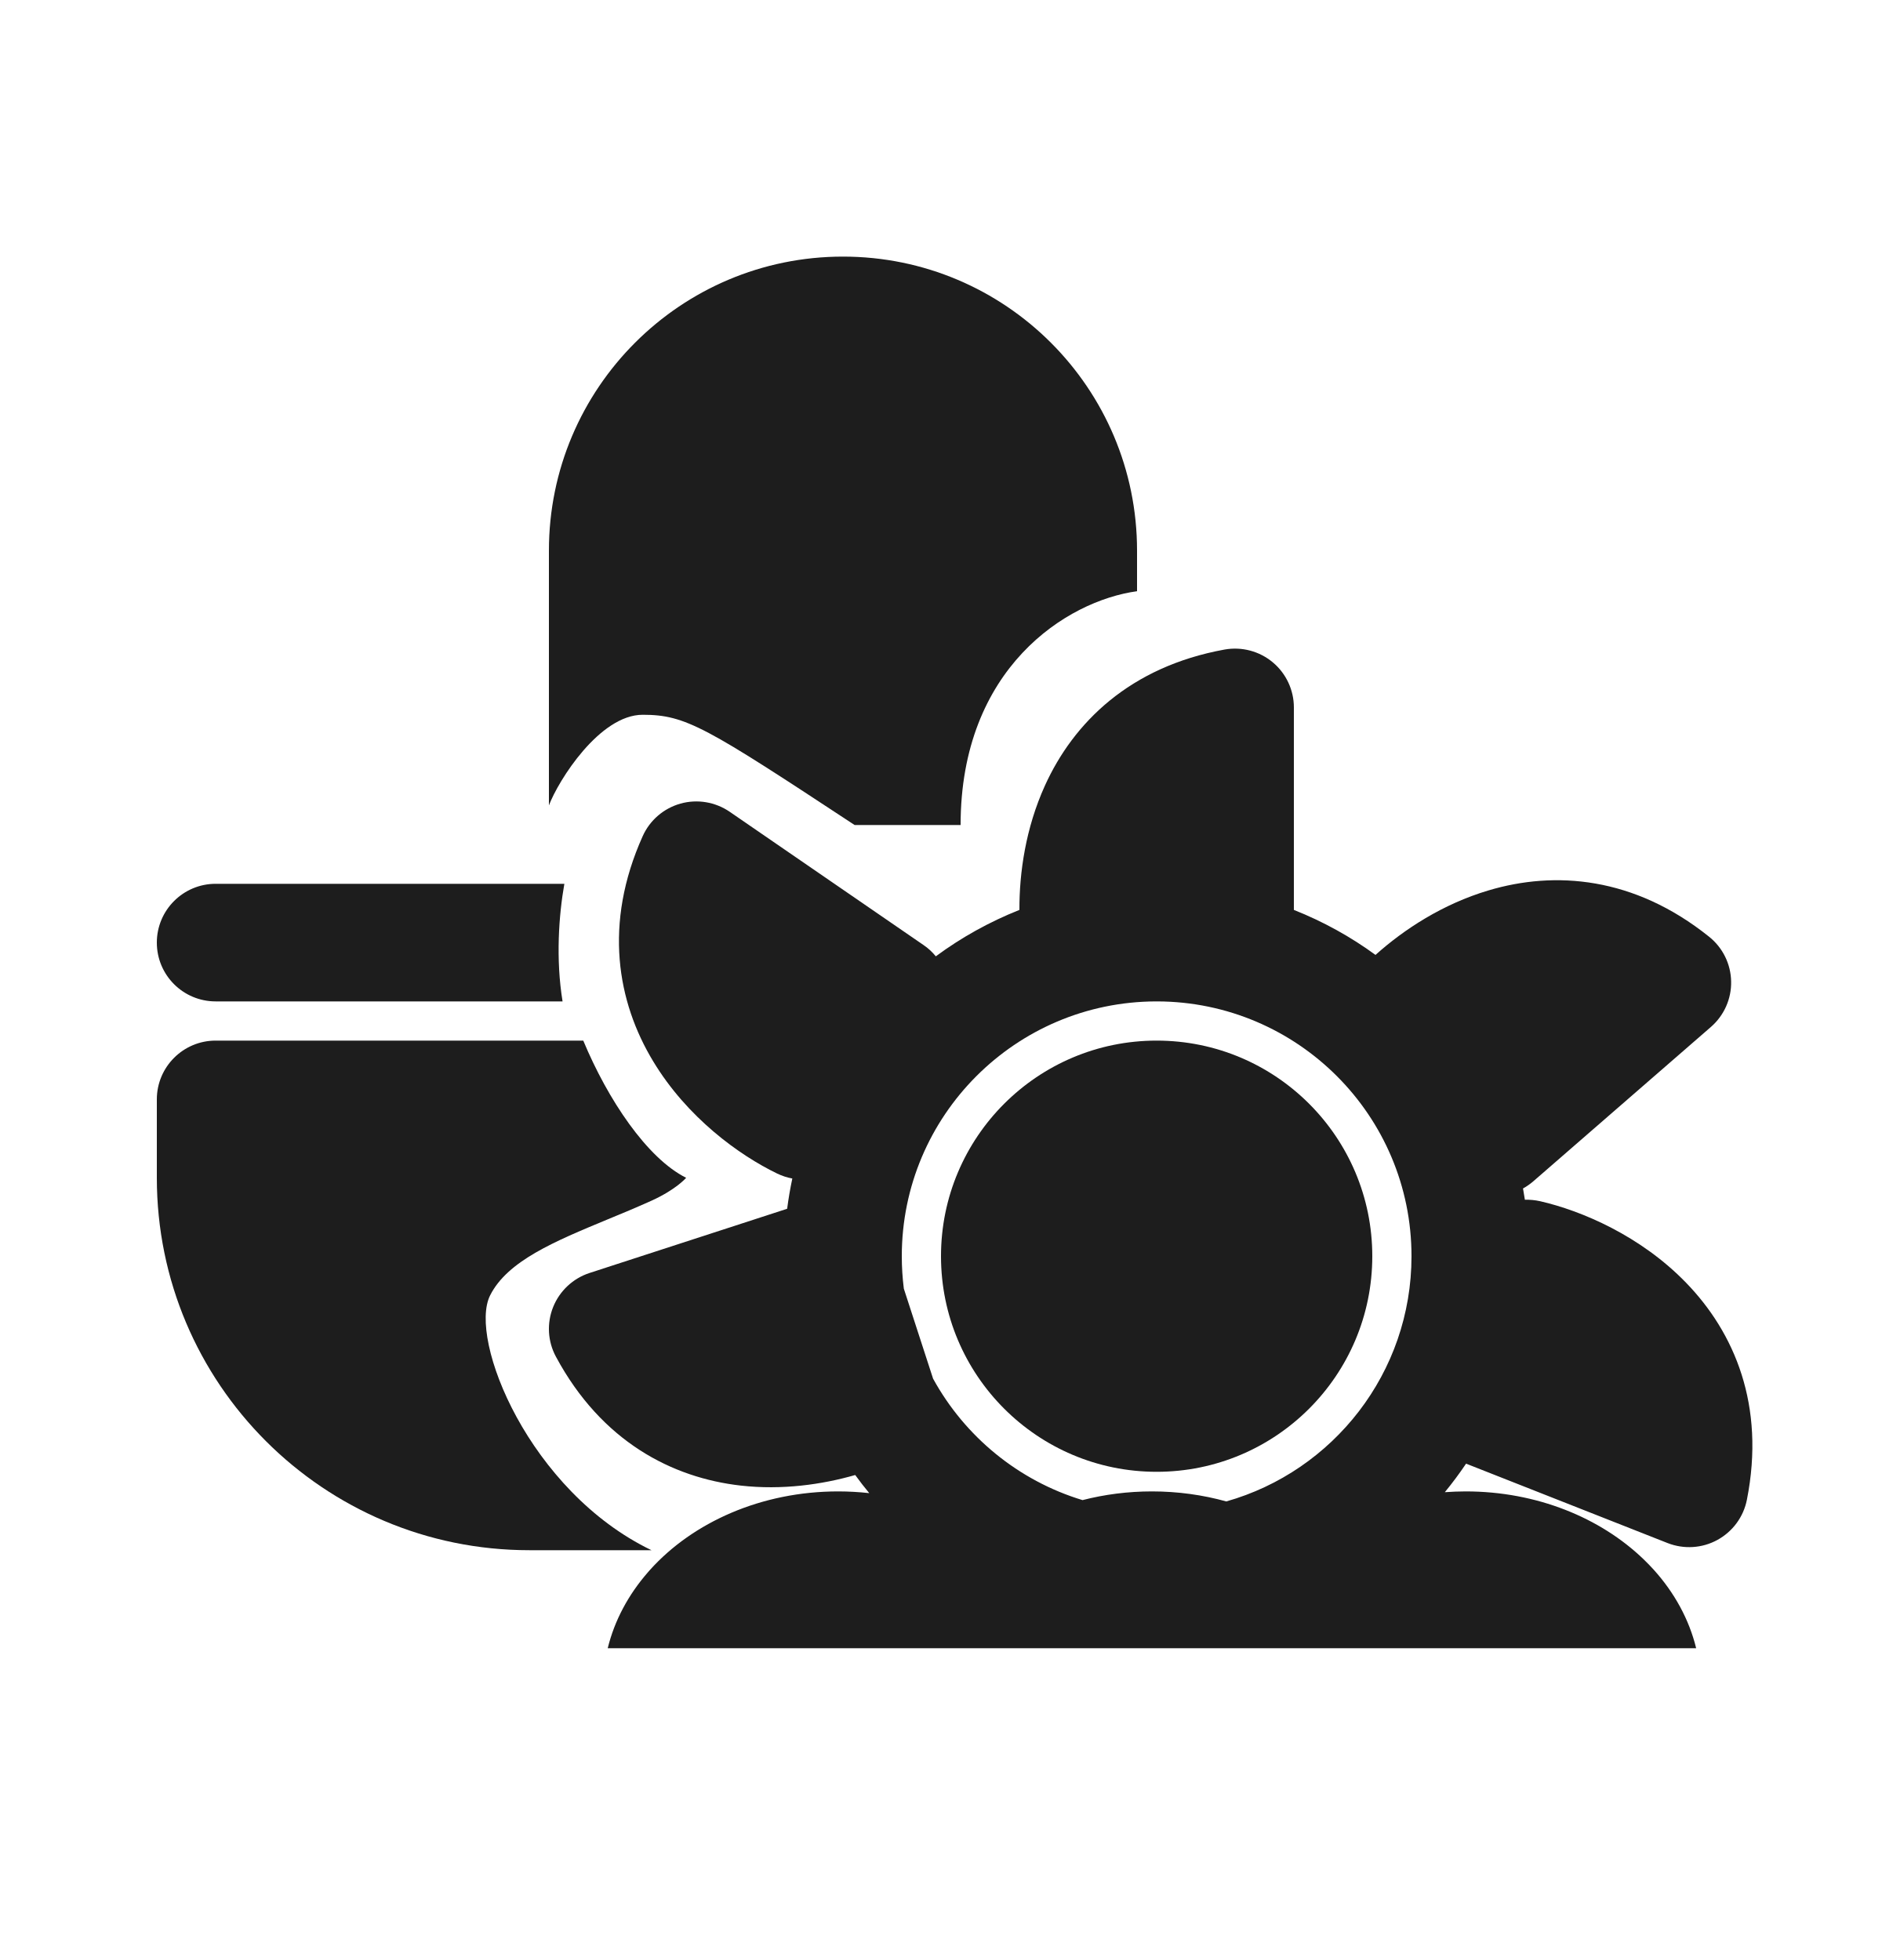
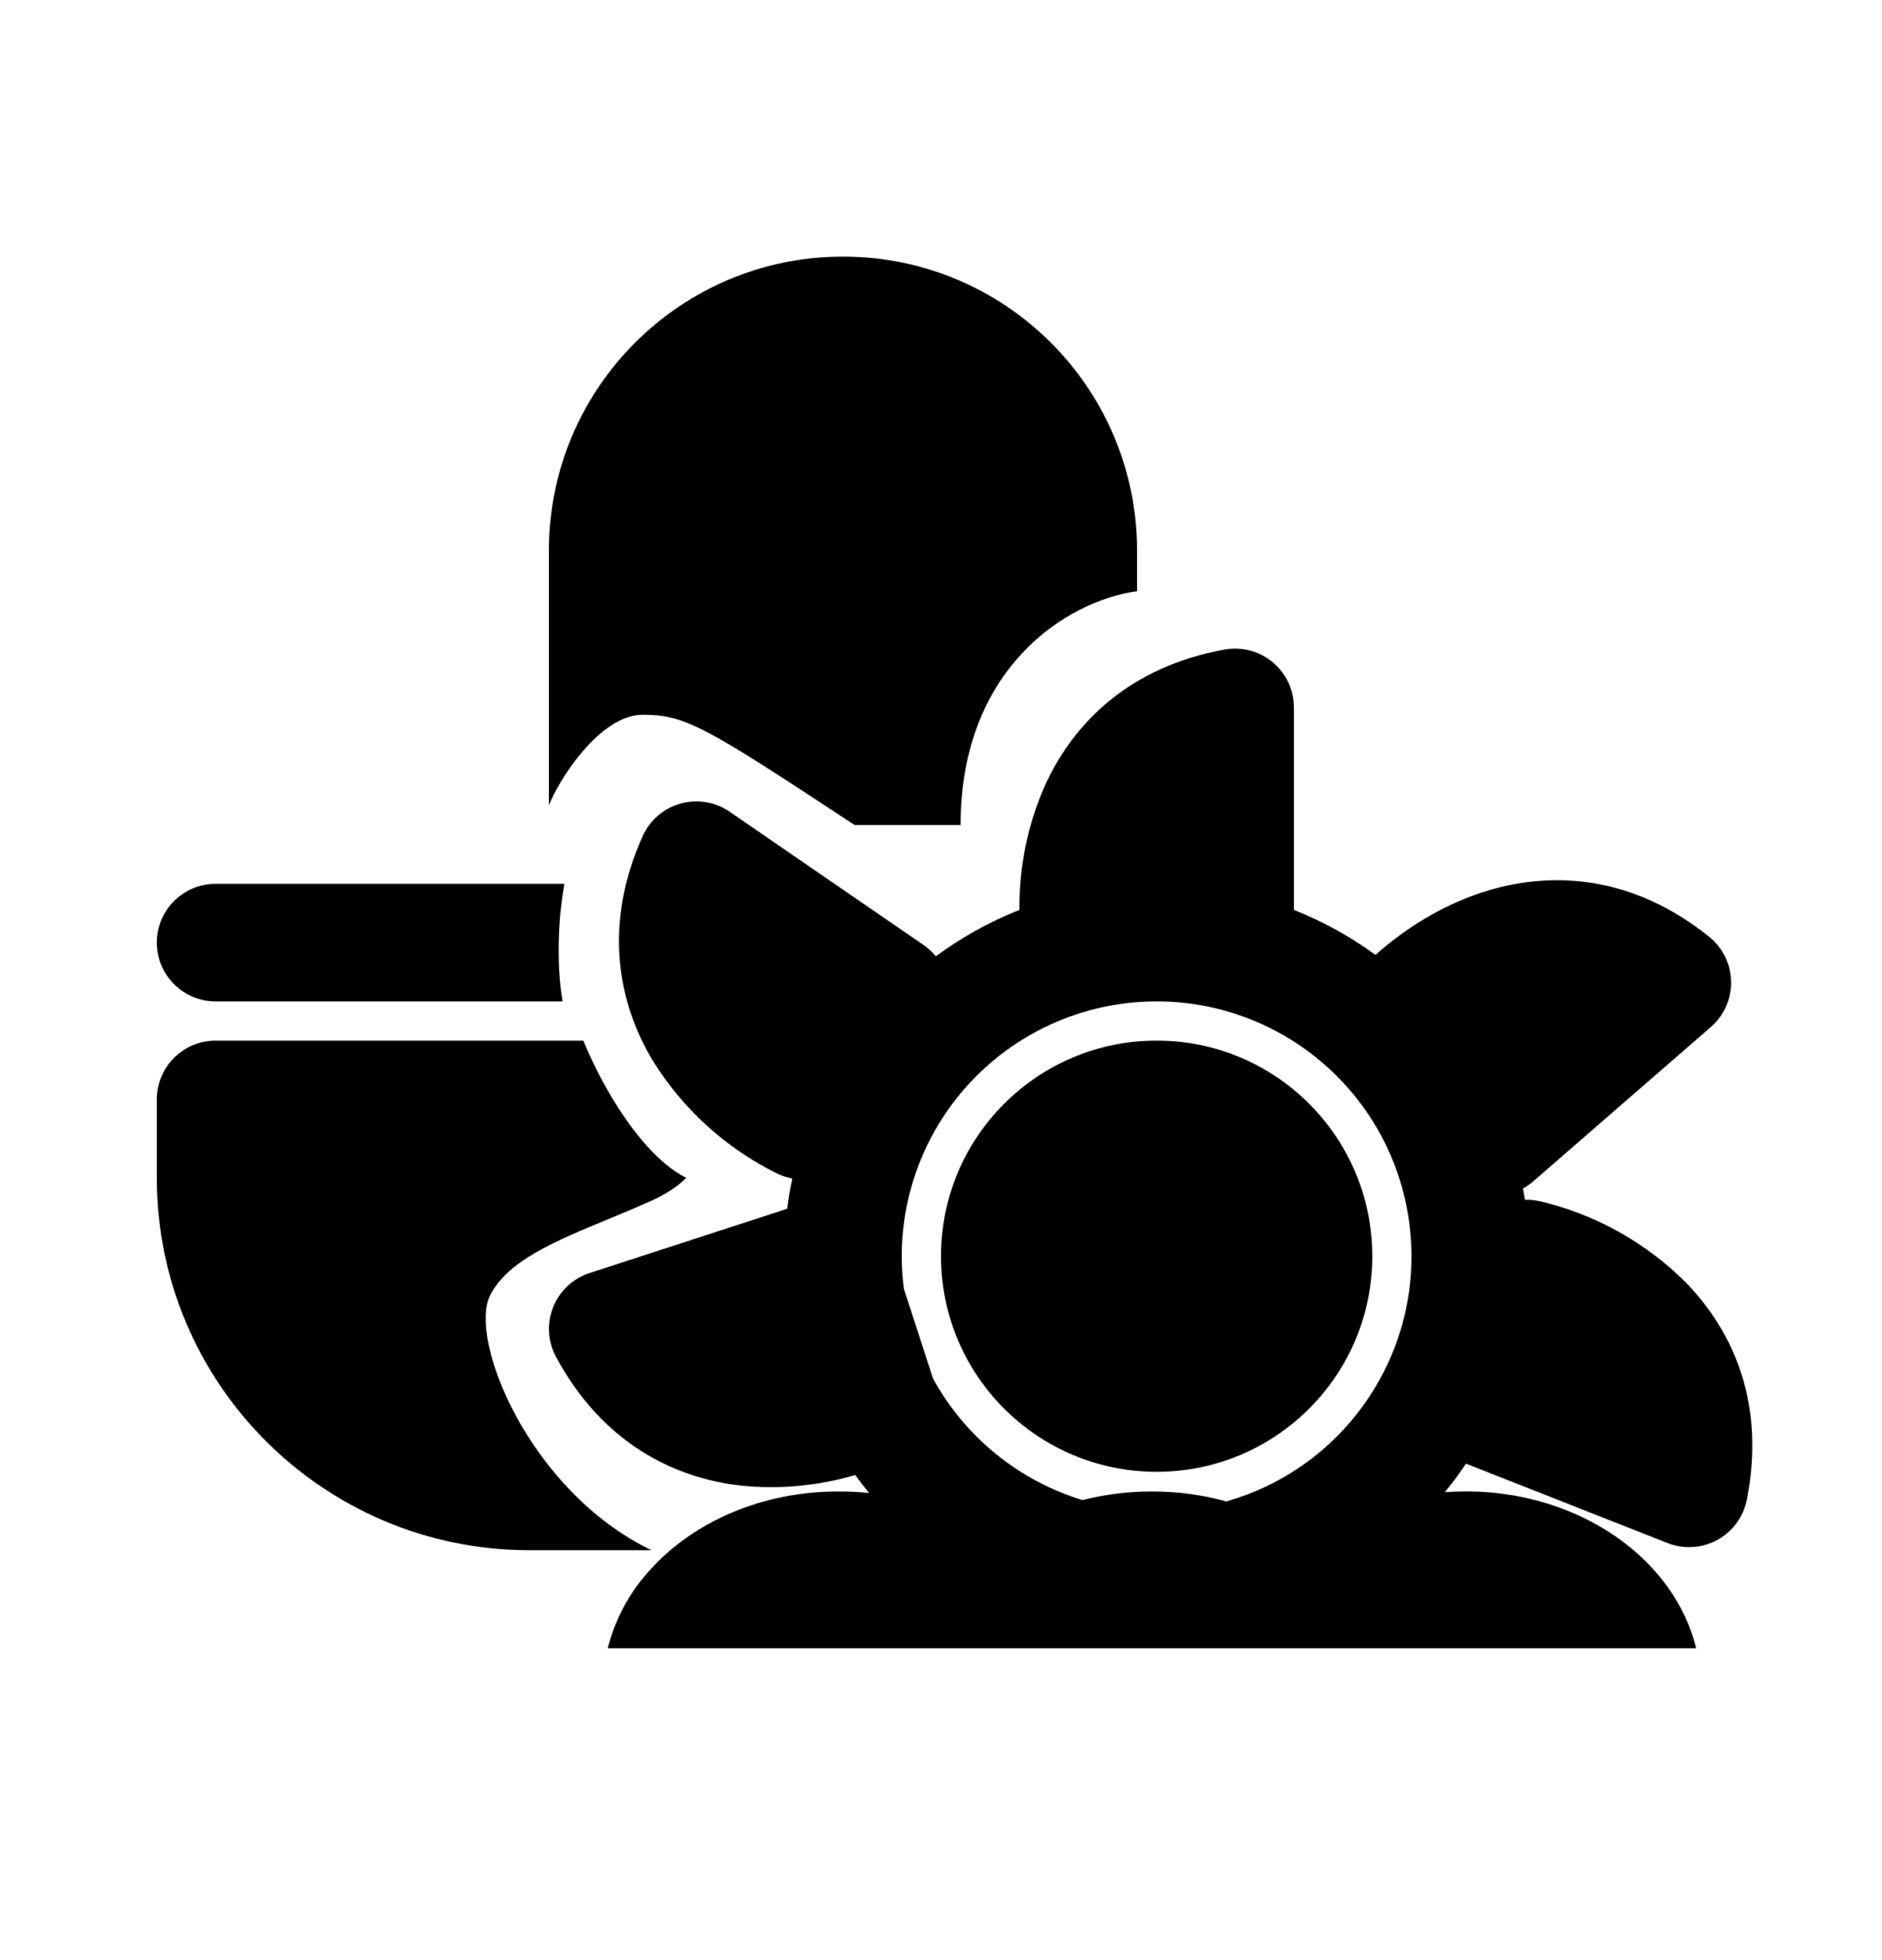
- <svg xmlns="http://www.w3.org/2000/svg" width="24" height="25" viewBox="0 0 24 25" fill="none">
-   <path d="M7 7.023C7 4.952 8.679 3.273 10.75 3.273C12.821 3.273 14.5 4.952 14.5 7.023V7.541C13.602 7.664 12.25 8.523 12.25 10.523H10.898C9 9.273 8.747 9.117 8.196 9.117C7.646 9.117 7.12 9.956 7 10.273V7.023Z" fill="#1D1D1D" />
-   <path d="M12 16.023C12 14.505 13.231 13.273 14.75 13.273C16.269 13.273 17.5 14.505 17.5 16.023C17.5 17.542 16.269 18.773 14.75 18.773C13.231 18.773 12 17.542 12 16.023Z" fill="#1D1D1D" />
-   <path fill-rule="evenodd" clip-rule="evenodd" d="M16.5 9.023C16.5 8.801 16.401 8.59 16.231 8.448C16.06 8.305 15.835 8.246 15.616 8.285C14.407 8.505 13.689 9.218 13.325 10.021C13.08 10.561 12.998 11.13 13 11.606C12.618 11.758 12.26 11.957 11.934 12.198C11.89 12.144 11.838 12.095 11.777 12.054L9.305 10.354C9.122 10.229 8.892 10.19 8.678 10.25C8.464 10.31 8.287 10.462 8.196 10.665C7.692 11.786 7.873 12.781 8.329 13.536C8.761 14.253 9.423 14.733 9.911 14.969C9.974 14.999 10.038 15.02 10.104 15.032C10.077 15.159 10.055 15.288 10.038 15.418L7.518 16.237C7.307 16.306 7.137 16.465 7.054 16.671C6.971 16.878 6.984 17.11 7.09 17.306C7.672 18.388 8.572 18.85 9.448 18.949C9.974 19.008 10.481 18.936 10.906 18.814C10.963 18.893 11.023 18.97 11.085 19.045C10.956 19.031 10.824 19.023 10.69 19.023C9.709 19.023 8.837 19.416 8.29 20.023C8.281 20.034 8.272 20.044 8.263 20.054C8.015 20.338 7.837 20.667 7.75 21.023H21.63C21.54 20.654 21.352 20.314 21.09 20.023C21.049 19.977 21.005 19.933 20.96 19.889C20.41 19.359 19.597 19.023 18.69 19.023C18.601 19.023 18.512 19.027 18.425 19.033C18.521 18.916 18.611 18.795 18.696 18.669L21.266 19.682C21.473 19.763 21.706 19.749 21.901 19.642C22.096 19.535 22.234 19.348 22.277 19.13C22.516 17.924 22.116 16.995 21.502 16.362C20.92 15.761 20.167 15.442 19.638 15.321C19.573 15.307 19.509 15.301 19.446 15.303C19.438 15.255 19.43 15.207 19.422 15.159C19.468 15.134 19.512 15.103 19.554 15.067L21.818 13.099C21.986 12.953 22.081 12.74 22.076 12.518C22.072 12.296 21.969 12.087 21.795 11.948C20.836 11.179 19.827 11.105 18.983 11.357C18.397 11.531 17.902 11.856 17.541 12.18C17.222 11.947 16.873 11.754 16.5 11.606V9.023ZM15.638 19.151C17.001 18.765 18 17.511 18 16.023C18 14.231 16.548 12.777 14.756 12.773H14.744C12.952 12.777 11.5 14.231 11.5 16.023C11.5 16.163 11.509 16.301 11.526 16.437L11.899 17.585C12.304 18.323 12.986 18.886 13.805 19.134C14.085 19.062 14.382 19.023 14.69 19.023C15.021 19.023 15.34 19.068 15.638 19.151Z" fill="#1D1D1D" />
-   <path d="M2.75 11.273H7.197C7.126 11.674 7.086 12.232 7.174 12.773H2.75C2.336 12.773 2 12.438 2 12.023C2 11.609 2.336 11.273 2.75 11.273Z" fill="#1D1D1D" />
-   <path d="M7.438 13.273C7.75 14.023 8.25 14.773 8.75 15.023C8.75 15.023 8.624 15.172 8.308 15.315C8.12 15.4 7.93 15.479 7.745 15.555C7.075 15.833 6.47 16.083 6.25 16.523C5.969 17.085 6.75 19.023 8.308 19.773H6.75C4.127 19.773 2 17.647 2 15.023V14.023C2 13.609 2.336 13.273 2.75 13.273H7.438Z" fill="#1D1D1D" />
+ <svg xmlns="http://www.w3.org/2000/svg" viewBox="0 0 24 25">
+   <path d="M7 7.023a3.75 3.75 0 1 1 7.5 0v.518c-.898.123-2.25.982-2.25 2.982h-1.352C9 9.273 8.747 9.117 8.196 9.117c-.55 0-1.076.84-1.196 1.156v-3.25zM12 16.023a2.75 2.75 0 1 1 5.5 0 2.75 2.75 0 0 1-5.5 0z" />
+   <path fill-rule="evenodd" clip-rule="evenodd" d="M16.5 9.023a.75.75 0 0 0-.884-.738c-1.21.22-1.927.933-2.291 1.736A3.83 3.83 0 0 0 13 11.606c-.382.152-.74.351-1.066.592a.752.752 0 0 0-.156-.144l-2.473-1.7a.75.75 0 0 0-1.109.31c-.504 1.122-.323 2.117.133 2.872a3.894 3.894 0 0 0 1.582 1.433c.063.03.127.051.193.063a4.723 4.723 0 0 0-.066.386l-2.52.82a.75.75 0 0 0-.428 1.068c.582 1.082 1.482 1.544 2.358 1.643a3.788 3.788 0 0 0 1.458-.135c.057.079.117.156.179.23a3.612 3.612 0 0 0-.395-.02c-.981 0-1.853.392-2.4 1l-.027.03a2.306 2.306 0 0 0-.513.97h13.88c-.09-.37-.278-.71-.54-1a2.647 2.647 0 0 0-.13-.135c-.55-.53-1.363-.866-2.27-.866-.09 0-.178.004-.265.01.096-.117.186-.238.27-.364l2.571 1.013a.75.75 0 0 0 1.01-.552c.24-1.206-.16-2.135-.774-2.768a3.895 3.895 0 0 0-1.864-1.04.748.748 0 0 0-.192-.019 4.58 4.58 0 0 0-.024-.144.753.753 0 0 0 .132-.092l2.264-1.968a.75.75 0 0 0-.023-1.151c-.959-.77-1.968-.843-2.812-.591-.586.174-1.08.5-1.442.823a4.748 4.748 0 0 0-1.04-.574V9.023zm-.862 10.128a3.251 3.251 0 0 0-.882-6.378h-.012a3.25 3.25 0 0 0-3.218 3.664l.373 1.148a3.259 3.259 0 0 0 1.906 1.549c.28-.072.577-.11.885-.11.331 0 .65.044.948.127z" />
+   <path d="M2.75 11.273h4.447c-.07.401-.111.96-.023 1.5H2.75a.75.75 0 1 1 0-1.5zM7.438 13.273c.312.75.812 1.5 1.312 1.75 0 0-.126.149-.442.292-.188.085-.378.164-.563.24-.67.278-1.275.528-1.495.968-.281.562.5 2.5 2.058 3.25H6.75A4.75 4.75 0 0 1 2 15.023v-1a.75.75 0 0 1 .75-.75h4.688z" />
</svg>
